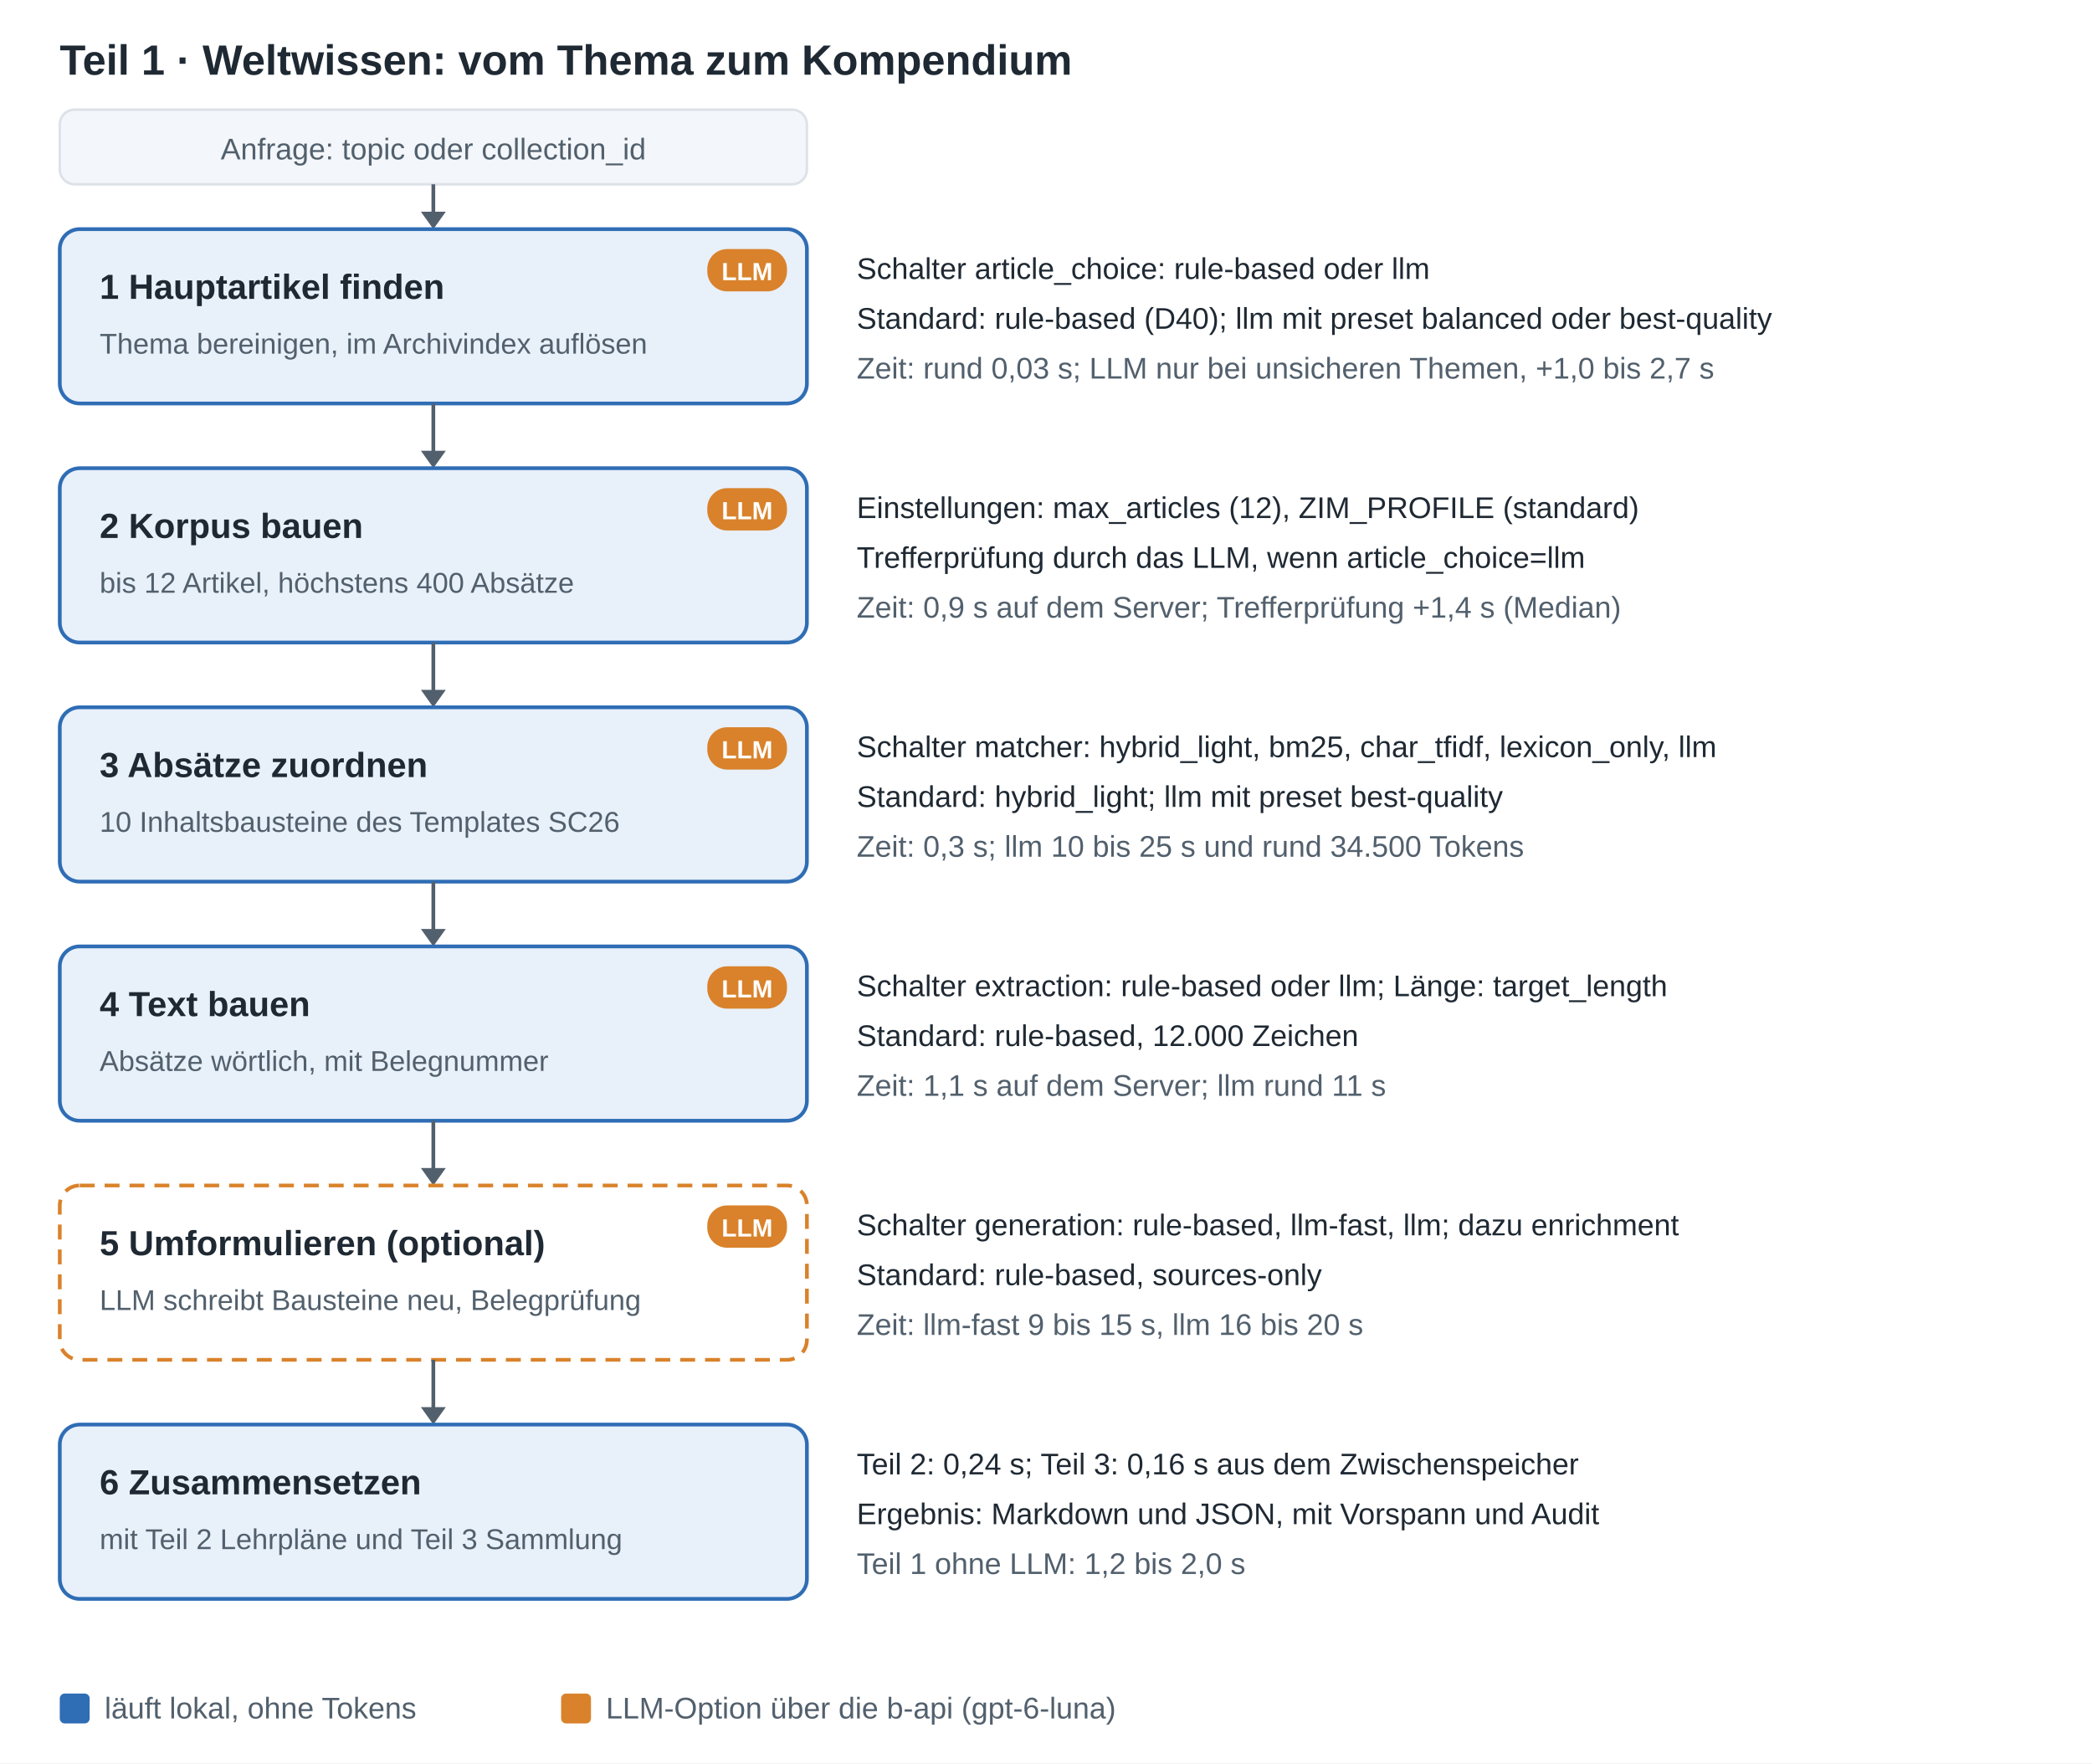
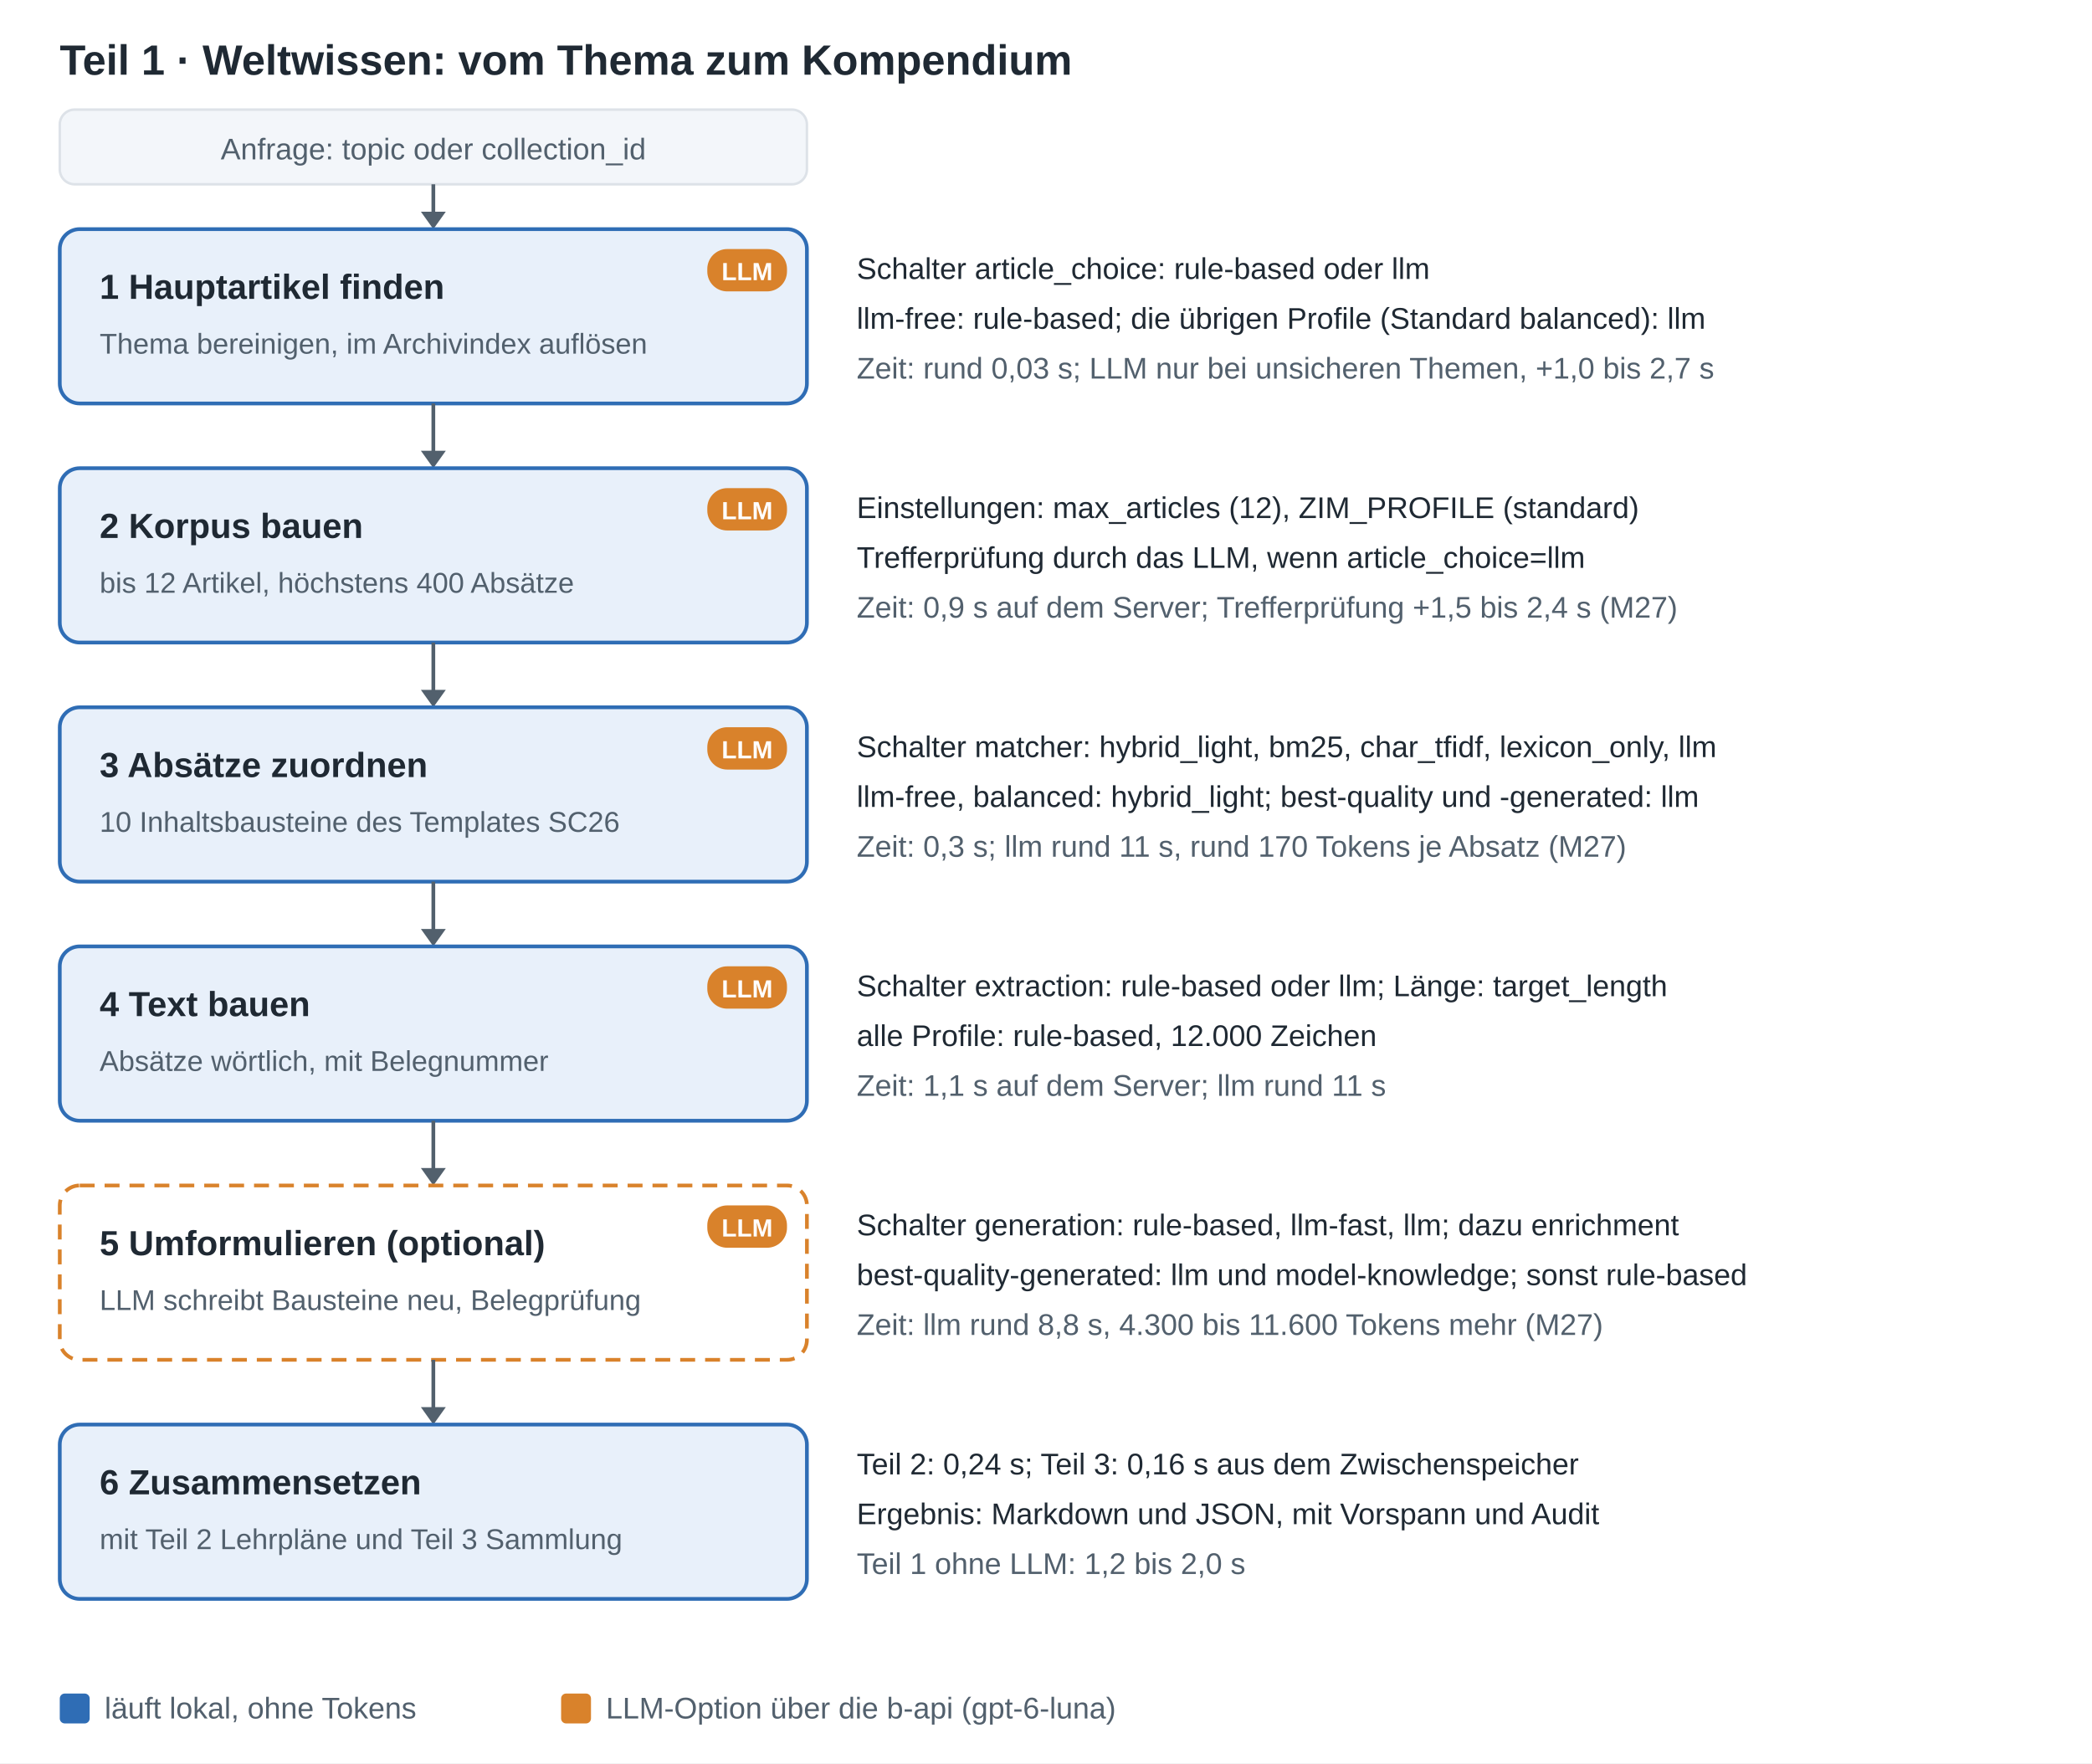
<svg xmlns="http://www.w3.org/2000/svg" width="840" height="708" viewBox="0 0 840 708" font-family="Segoe UI, Helvetica Neue, Arial, sans-serif" role="img" aria-label="Ablauf von Teil 1 mit Schaltern, Standardwerten und Zeiten">
  <rect width="840" height="708" fill="#ffffff" />
  <text x="24.0" y="30.0" font-size="17" fill="#1f2933" text-anchor="start" font-weight="600">Teil 1 · Weltwissen: vom Thema zum Kompendium</text>
  <rect x="24.0" y="44.0" width="300.0" height="30.0" rx="6" fill="#f3f6fa" stroke="#dde2e8" stroke-width="1" />
  <text x="174.0" y="64.0" font-size="12" fill="#52606d" text-anchor="middle" font-weight="normal">Anfrage: topic oder collection_id</text>
  <line x1="174.0" y1="74.0" x2="174.0" y2="86.0" stroke="#52606d" stroke-width="1.5" />
  <polygon points="169.0,85.0 179.0,85.0 174.0,92.0" fill="#52606d" />
  <rect x="24.0" y="92.0" width="300.0" height="70.0" rx="8" fill="#e8f0fa" stroke="#2f6db5" stroke-width="1.5" />
  <text x="40.0" y="120.0" font-size="14" fill="#1f2933" text-anchor="start" font-weight="600">1  Hauptartikel finden</text>
  <text x="40.0" y="142.0" font-size="11.5" fill="#52606d" text-anchor="start" font-weight="normal">Thema bereinigen, im Archivindex auflösen</text>
  <rect x="284.0" y="100.0" width="32.0" height="17.0" rx="8" fill="#d9822b" stroke="none" stroke-width="1" />
  <text x="300.0" y="112.5" font-size="10" fill="#ffffff" text-anchor="middle" font-weight="600">LLM</text>
  <text x="344.0" y="112.0" font-size="12" fill="#1f2933" text-anchor="start" font-weight="normal">Schalter article_choice: rule-based oder llm</text>
-   <text x="344.0" y="132.0" font-size="12" fill="#1f2933" text-anchor="start" font-weight="normal">Standard: rule-based (D40); llm mit preset balanced oder best-quality</text>
+   <text x="344.0" y="132.0" font-size="12" fill="#1f2933" text-anchor="start" font-weight="normal">llm-free: rule-based; die übrigen Profile (Standard balanced): llm</text>
  <text x="344.0" y="152.0" font-size="12" fill="#52606d" text-anchor="start" font-weight="normal">Zeit: rund 0,03 s; LLM nur bei unsicheren Themen, +1,0 bis 2,7 s</text>
  <line x1="174.0" y1="162.0" x2="174.0" y2="182.0" stroke="#52606d" stroke-width="1.5" />
  <polygon points="169.0,181.0 179.0,181.0 174.0,188.0" fill="#52606d" />
  <rect x="24.0" y="188.0" width="300.0" height="70.0" rx="8" fill="#e8f0fa" stroke="#2f6db5" stroke-width="1.5" />
  <text x="40.0" y="216.0" font-size="14" fill="#1f2933" text-anchor="start" font-weight="600">2  Korpus bauen</text>
  <text x="40.0" y="238.0" font-size="11.5" fill="#52606d" text-anchor="start" font-weight="normal">bis 12 Artikel, höchstens 400 Absätze</text>
  <rect x="284.0" y="196.0" width="32.0" height="17.0" rx="8" fill="#d9822b" stroke="none" stroke-width="1" />
  <text x="300.0" y="208.5" font-size="10" fill="#ffffff" text-anchor="middle" font-weight="600">LLM</text>
  <text x="344.0" y="208.0" font-size="12" fill="#1f2933" text-anchor="start" font-weight="normal">Einstellungen: max_articles (12), ZIM_PROFILE (standard)</text>
  <text x="344.0" y="228.0" font-size="12" fill="#1f2933" text-anchor="start" font-weight="normal">Trefferprüfung durch das LLM, wenn article_choice=llm</text>
-   <text x="344.0" y="248.0" font-size="12" fill="#52606d" text-anchor="start" font-weight="normal">Zeit: 0,9 s auf dem Server; Trefferprüfung +1,4 s (Median)</text>
+   <text x="344.0" y="248.0" font-size="12" fill="#52606d" text-anchor="start" font-weight="normal">Zeit: 0,9 s auf dem Server; Trefferprüfung +1,5 bis 2,4 s (M27)</text>
  <line x1="174.0" y1="258.0" x2="174.0" y2="278.0" stroke="#52606d" stroke-width="1.5" />
  <polygon points="169.0,277.0 179.0,277.0 174.0,284.0" fill="#52606d" />
  <rect x="24.0" y="284.0" width="300.0" height="70.0" rx="8" fill="#e8f0fa" stroke="#2f6db5" stroke-width="1.5" />
  <text x="40.0" y="312.0" font-size="14" fill="#1f2933" text-anchor="start" font-weight="600">3  Absätze zuordnen</text>
  <text x="40.0" y="334.0" font-size="11.5" fill="#52606d" text-anchor="start" font-weight="normal">10 Inhaltsbausteine des Templates SC26</text>
  <rect x="284.0" y="292.0" width="32.0" height="17.0" rx="8" fill="#d9822b" stroke="none" stroke-width="1" />
  <text x="300.0" y="304.5" font-size="10" fill="#ffffff" text-anchor="middle" font-weight="600">LLM</text>
  <text x="344.0" y="304.0" font-size="12" fill="#1f2933" text-anchor="start" font-weight="normal">Schalter matcher: hybrid_light, bm25, char_tfidf, lexicon_only, llm</text>
-   <text x="344.0" y="324.0" font-size="12" fill="#1f2933" text-anchor="start" font-weight="normal">Standard: hybrid_light; llm mit preset best-quality</text>
-   <text x="344.0" y="344.0" font-size="12" fill="#52606d" text-anchor="start" font-weight="normal">Zeit: 0,3 s; llm 10 bis 25 s und rund 34.500 Tokens</text>
+   <text x="344.0" y="324.0" font-size="12" fill="#1f2933" text-anchor="start" font-weight="normal">llm-free, balanced: hybrid_light; best-quality und -generated: llm</text>
+   <text x="344.0" y="344.0" font-size="12" fill="#52606d" text-anchor="start" font-weight="normal">Zeit: 0,3 s; llm rund 11 s, rund 170 Tokens je Absatz (M27)</text>
  <line x1="174.0" y1="354.0" x2="174.0" y2="374.0" stroke="#52606d" stroke-width="1.5" />
  <polygon points="169.0,373.0 179.0,373.0 174.0,380.0" fill="#52606d" />
  <rect x="24.0" y="380.0" width="300.0" height="70.0" rx="8" fill="#e8f0fa" stroke="#2f6db5" stroke-width="1.5" />
  <text x="40.0" y="408.0" font-size="14" fill="#1f2933" text-anchor="start" font-weight="600">4  Text bauen</text>
  <text x="40.0" y="430.0" font-size="11.5" fill="#52606d" text-anchor="start" font-weight="normal">Absätze wörtlich, mit Belegnummer</text>
  <rect x="284.0" y="388.0" width="32.0" height="17.0" rx="8" fill="#d9822b" stroke="none" stroke-width="1" />
  <text x="300.0" y="400.5" font-size="10" fill="#ffffff" text-anchor="middle" font-weight="600">LLM</text>
  <text x="344.0" y="400.0" font-size="12" fill="#1f2933" text-anchor="start" font-weight="normal">Schalter extraction: rule-based oder llm; Länge: target_length</text>
-   <text x="344.0" y="420.0" font-size="12" fill="#1f2933" text-anchor="start" font-weight="normal">Standard: rule-based, 12.000 Zeichen</text>
+   <text x="344.0" y="420.0" font-size="12" fill="#1f2933" text-anchor="start" font-weight="normal">alle Profile: rule-based, 12.000 Zeichen</text>
  <text x="344.0" y="440.0" font-size="12" fill="#52606d" text-anchor="start" font-weight="normal">Zeit: 1,1 s auf dem Server; llm rund 11 s</text>
  <line x1="174.0" y1="450.0" x2="174.0" y2="470.0" stroke="#52606d" stroke-width="1.5" />
  <polygon points="169.0,469.0 179.0,469.0 174.0,476.0" fill="#52606d" />
  <rect x="24.0" y="476.0" width="300.0" height="70.0" rx="8" fill="#ffffff" stroke="#d9822b" stroke-width="1.5" stroke-dasharray="6 4" />
  <text x="40.0" y="504.0" font-size="14" fill="#1f2933" text-anchor="start" font-weight="600">5  Umformulieren (optional)</text>
  <text x="40.0" y="526.0" font-size="11.5" fill="#52606d" text-anchor="start" font-weight="normal">LLM schreibt Bausteine neu, Belegprüfung</text>
  <rect x="284.0" y="484.0" width="32.0" height="17.0" rx="8" fill="#d9822b" stroke="none" stroke-width="1" />
  <text x="300.0" y="496.5" font-size="10" fill="#ffffff" text-anchor="middle" font-weight="600">LLM</text>
  <text x="344.0" y="496.0" font-size="12" fill="#1f2933" text-anchor="start" font-weight="normal">Schalter generation: rule-based, llm-fast, llm; dazu enrichment</text>
-   <text x="344.0" y="516.0" font-size="12" fill="#1f2933" text-anchor="start" font-weight="normal">Standard: rule-based, sources-only</text>
-   <text x="344.0" y="536.0" font-size="12" fill="#52606d" text-anchor="start" font-weight="normal">Zeit: llm-fast 9 bis 15 s, llm 16 bis 20 s</text>
+   <text x="344.0" y="516.0" font-size="12" fill="#1f2933" text-anchor="start" font-weight="normal">best-quality-generated: llm und model-knowledge; sonst rule-based</text>
+   <text x="344.0" y="536.0" font-size="12" fill="#52606d" text-anchor="start" font-weight="normal">Zeit: llm rund 8,8 s, 4.300 bis 11.600 Tokens mehr (M27)</text>
  <line x1="174.0" y1="546.0" x2="174.0" y2="566.0" stroke="#52606d" stroke-width="1.5" />
  <polygon points="169.0,565.0 179.0,565.0 174.0,572.0" fill="#52606d" />
  <rect x="24.0" y="572.0" width="300.0" height="70.0" rx="8" fill="#e8f0fa" stroke="#2f6db5" stroke-width="1.5" />
  <text x="40.0" y="600.0" font-size="14" fill="#1f2933" text-anchor="start" font-weight="600">6  Zusammensetzen</text>
  <text x="40.0" y="622.0" font-size="11.5" fill="#52606d" text-anchor="start" font-weight="normal">mit Teil 2 Lehrpläne und Teil 3 Sammlung</text>
  <text x="344.0" y="592.0" font-size="12" fill="#1f2933" text-anchor="start" font-weight="normal">Teil 2: 0,24 s; Teil 3: 0,16 s aus dem Zwischenspeicher</text>
  <text x="344.0" y="612.0" font-size="12" fill="#1f2933" text-anchor="start" font-weight="normal">Ergebnis: Markdown und JSON, mit Vorspann und Audit</text>
  <text x="344.0" y="632.0" font-size="12" fill="#52606d" text-anchor="start" font-weight="normal">Teil 1 ohne LLM: 1,2 bis 2,0 s</text>
  <rect x="24.0" y="680.0" width="12.0" height="12.0" rx="2" fill="#2f6db5" stroke="none" stroke-width="1" />
  <text x="42.0" y="690.0" font-size="12" fill="#52606d" text-anchor="start" font-weight="normal">läuft lokal, ohne Tokens</text>
  <rect x="225.3" y="680.0" width="12.0" height="12.0" rx="2" fill="#d9822b" stroke="none" stroke-width="1" />
  <text x="243.3" y="690.0" font-size="12" fill="#52606d" text-anchor="start" font-weight="normal">LLM-Option über die b-api (gpt-6-luna)</text>
</svg>
